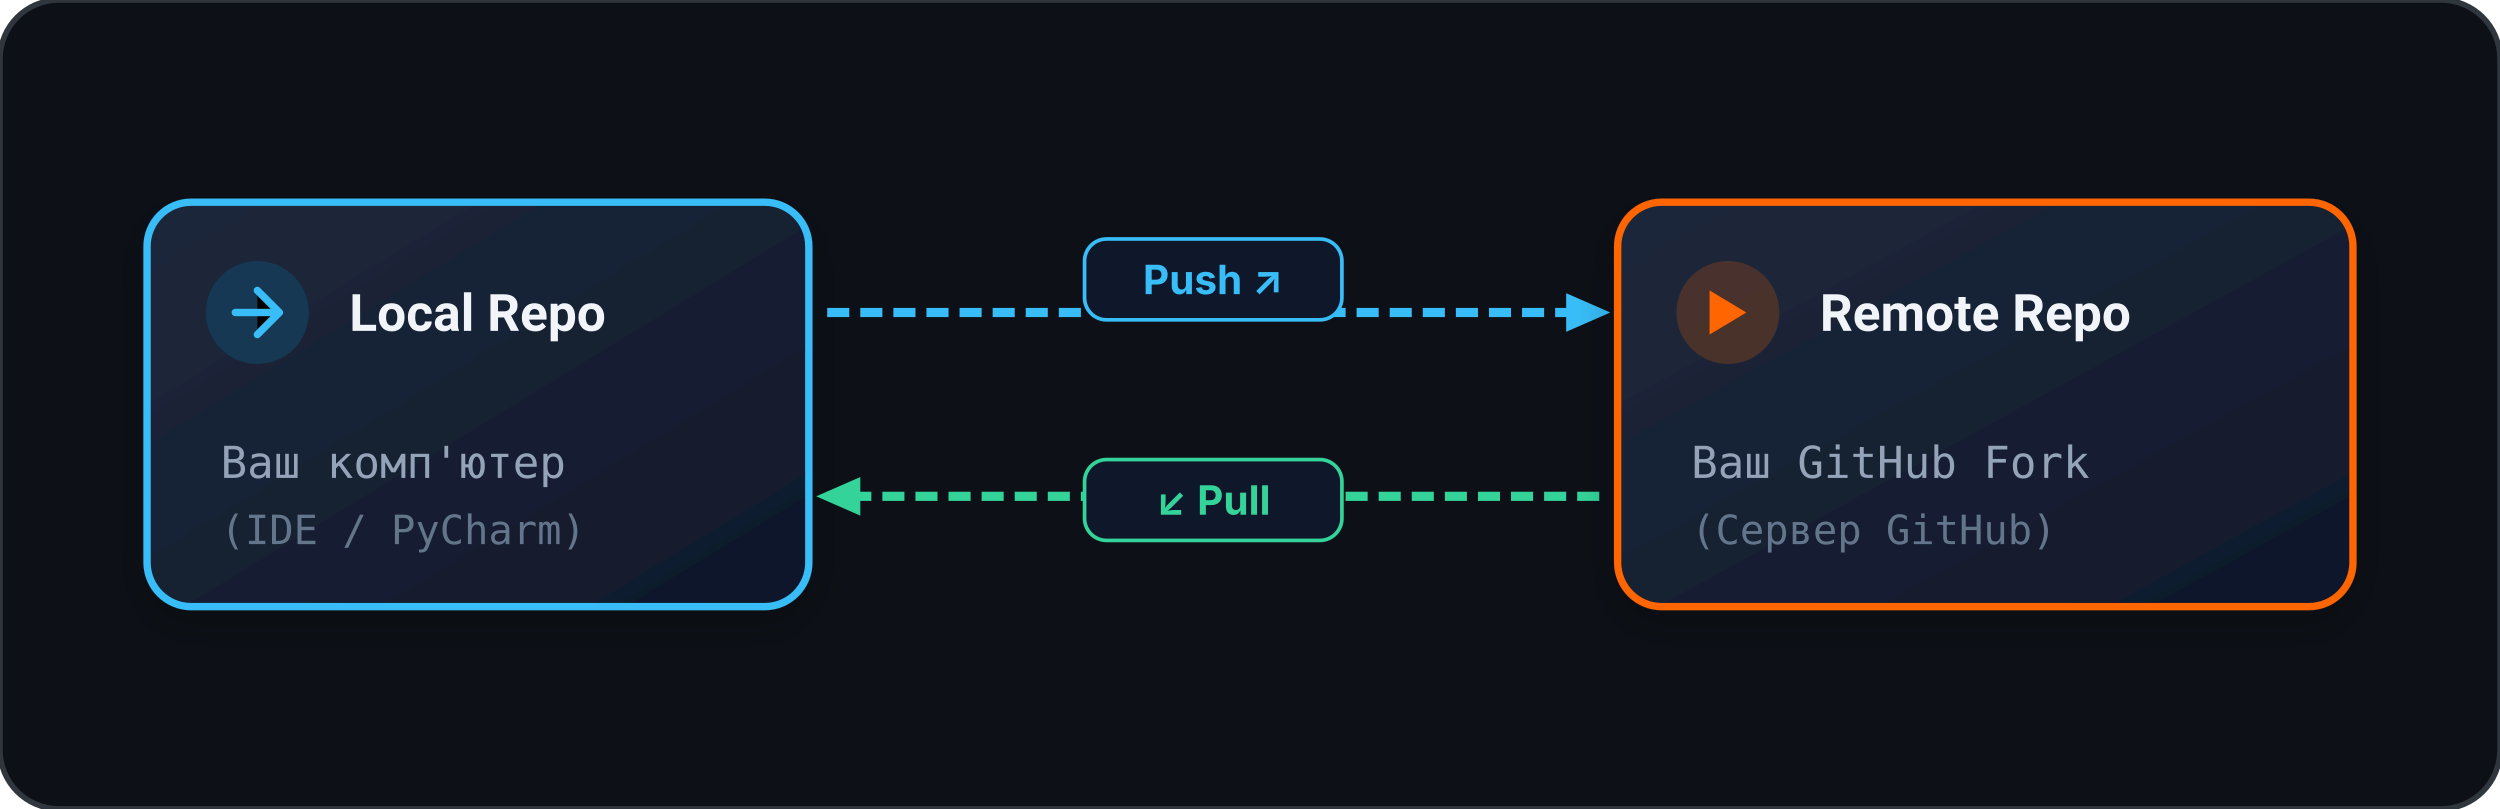
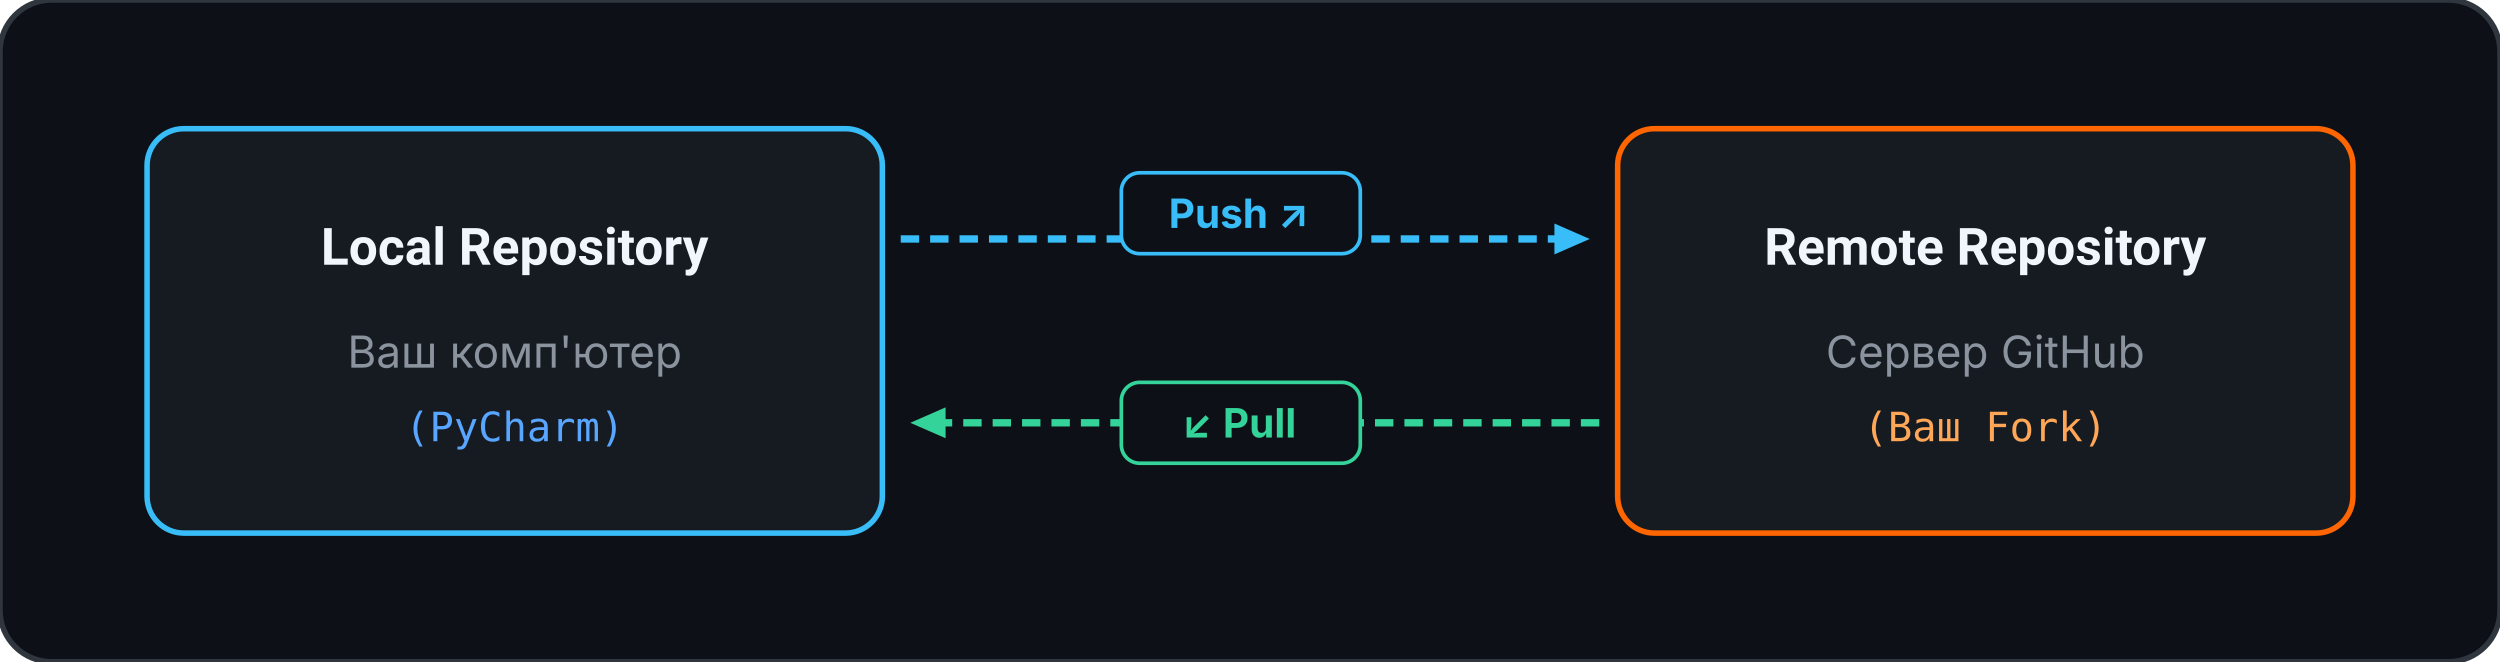
- <svg xmlns="http://www.w3.org/2000/svg" viewBox="0 0 680 220" width="100%" height="100%">
+ <svg xmlns="http://www.w3.org/2000/svg" viewBox="0 0 680 180" width="100%" height="100%">
  <defs>
-     <linearGradient id="grad-local" x1="0%" y1="0%" x2="100%" y2="100%">
-       <stop offset="0%" stop-color="#1e293b" />
-       <stop offset="100%" stop-color="#0f172a" />
-     </linearGradient>
-     <linearGradient id="grad-remote" x1="0%" y1="0%" x2="100%" y2="100%">
-       <stop offset="0%" stop-color="#1e293b" />
-       <stop offset="100%" stop-color="#0f172a" />
-     </linearGradient>
    <marker id="arrow-push" viewBox="0 0 10 10" refX="6" refY="5" markerWidth="6" markerHeight="6" orient="auto-start-reverse">
      <path d="M 0 1.5 L 8 5 L 0 8.5 z" fill="#38bdf8" />
    </marker>
    <marker id="arrow-pull" viewBox="0 0 10 10" refX="6" refY="5" markerWidth="6" markerHeight="6" orient="auto-start-reverse">
      <path d="M 0 1.5 L 8 5 L 0 8.5 z" fill="#34d399" />
    </marker>
-     <marker id="arrow-fork" viewBox="0 0 10 10" refX="6" refY="5" markerWidth="6" markerHeight="6" orient="auto-start-reverse">
-       <path d="M 0 1.5 L 8 5 L 0 8.5 z" fill="#fb923c" />
-     </marker>
-     <filter id="shadow" x="-5%" y="-5%" width="110%" height="115%">
-       <feDropShadow dx="0" dy="4" stdDeviation="6" flood-color="#000" flood-opacity="0.25" />
-     </filter>
  </defs>
-   <rect width="680" height="220" rx="16" fill="#0d1117" stroke="#30363d" stroke-width="1.5" />
-   <g filter="url(#shadow)">
-     <rect x="40" y="55" width="180" height="110" rx="12" fill="url(#grad-local)" stroke="#38bdf8" stroke-width="2" />
-     <circle cx="70" cy="85" r="14" fill="#0284c7" fill-opacity="0.2" />
-     <path d="M64 85 L76 85 M70 79 L76 85 L70 91" stroke="#38bdf8" stroke-width="2" stroke-linecap="round" stroke-linejoin="round" />
-     <text x="95" y="90" font-family="-apple-system, BlinkMacSystemFont, 'Segoe UI', Roboto, sans-serif" font-size="14" font-weight="700" fill="#f1f5f9">Local Repo</text>
-     <text x="60" y="130" font-family="'Lilex', 'JetBrains Mono', monospace" font-size="12" fill="#94a3b8">Ваш комп'ютер</text>
-     <text x="60" y="148" font-family="'Lilex', 'JetBrains Mono', monospace" font-size="11" fill="#64748b">(IDE / PyCharm)</text>
-   </g>
-   <path d="M 225 85 L 435 85" fill="none" stroke="#38bdf8" stroke-width="2.5" stroke-dasharray="6 3" marker-end="url(#arrow-push)" />
-   <rect x="295" y="65" width="70" height="22" rx="6" fill="#0f172a" stroke="#38bdf8" stroke-width="1" />
-   <text x="330" y="80" font-family="-apple-system, sans-serif" font-size="11" font-weight="700" fill="#38bdf8" text-anchor="middle">Push ↗</text>
-   <path d="M 435 135 L 225 135" fill="none" stroke="#34d399" stroke-width="2.5" stroke-dasharray="6 3" marker-end="url(#arrow-pull)" />
-   <rect x="295" y="125" width="70" height="22" rx="6" fill="#0f172a" stroke="#34d399" stroke-width="1" />
-   <text x="330" y="140" font-family="-apple-system, sans-serif" font-size="11" font-weight="700" fill="#34d399" text-anchor="middle">↙ Pull</text>
-   <g filter="url(#shadow)">
-     <rect x="440" y="55" width="200" height="110" rx="12" fill="url(#grad-remote)" stroke="#ff6500" stroke-width="2" />
-     <circle cx="470" cy="85" r="14" fill="#ff6500" fill-opacity="0.2" />
-     <path d="M465 79 L475 85 L465 91 Z" fill="#ff6500" />
-     <text x="495" y="90" font-family="-apple-system, BlinkMacSystemFont, 'Segoe UI', Roboto, sans-serif" font-size="14" font-weight="700" fill="#f1f5f9">Remote Repo</text>
-     <text x="460" y="130" font-family="'Lilex', 'JetBrains Mono', monospace" font-size="12" fill="#94a3b8">Ваш GitHub Fork</text>
-     <text x="460" y="148" font-family="'Lilex', 'JetBrains Mono', monospace" font-size="11" fill="#64748b">(Сервер GitHub)</text>
-   </g>
+   <rect width="680" height="180" rx="14" fill="#0d1117" stroke="#30363d" stroke-width="1.5" />
+   <rect x="40" y="35" width="200" height="110" rx="10" fill="#161b22" stroke="#38bdf8" stroke-width="1.5" />
+   <text x="140" y="72" font-family="-apple-system, BlinkMacSystemFont, 'Segoe UI', Roboto, sans-serif" font-size="14" font-weight="700" fill="#f0f6fc" text-anchor="middle">Local Repository</text>
+   <text x="140" y="100" font-family="-apple-system, sans-serif" font-size="12" fill="#8b949e" text-anchor="middle">Ваш комп'ютер</text>
+   <text x="140" y="120" font-family="'Lilex', monospace" font-size="11" fill="#58a6ff" text-anchor="middle">(PyCharm)</text>
+   <path d="M 245 65 L 430 65" fill="none" stroke="#38bdf8" stroke-width="2" stroke-dasharray="5 3" marker-end="url(#arrow-push)" />
+   <rect x="305" y="47" width="65" height="22" rx="5" fill="#0d1117" stroke="#38bdf8" stroke-width="1" />
+   <text x="337" y="62" font-family="-apple-system, sans-serif" font-size="11" font-weight="700" fill="#38bdf8" text-anchor="middle">Push ↗</text>
+   <path d="M 435 115 L 250 115" fill="none" stroke="#34d399" stroke-width="2" stroke-dasharray="5 3" marker-end="url(#arrow-pull)" />
+   <rect x="305" y="104" width="65" height="22" rx="5" fill="#0d1117" stroke="#34d399" stroke-width="1" />
+   <text x="337" y="119" font-family="-apple-system, sans-serif" font-size="11" font-weight="700" fill="#34d399" text-anchor="middle">↙ Pull</text>
+   <rect x="440" y="35" width="200" height="110" rx="10" fill="#161b22" stroke="#ff6500" stroke-width="1.5" />
+   <text x="540" y="72" font-family="-apple-system, BlinkMacSystemFont, 'Segoe UI', Roboto, sans-serif" font-size="14" font-weight="700" fill="#f0f6fc" text-anchor="middle">Remote Repository</text>
+   <text x="540" y="100" font-family="-apple-system, sans-serif" font-size="12" fill="#8b949e" text-anchor="middle">Сервер GitHub</text>
+   <text x="540" y="120" font-family="'Lilex', monospace" font-size="11" fill="#ffa657" text-anchor="middle">(Ваш Fork)</text>
</svg>
